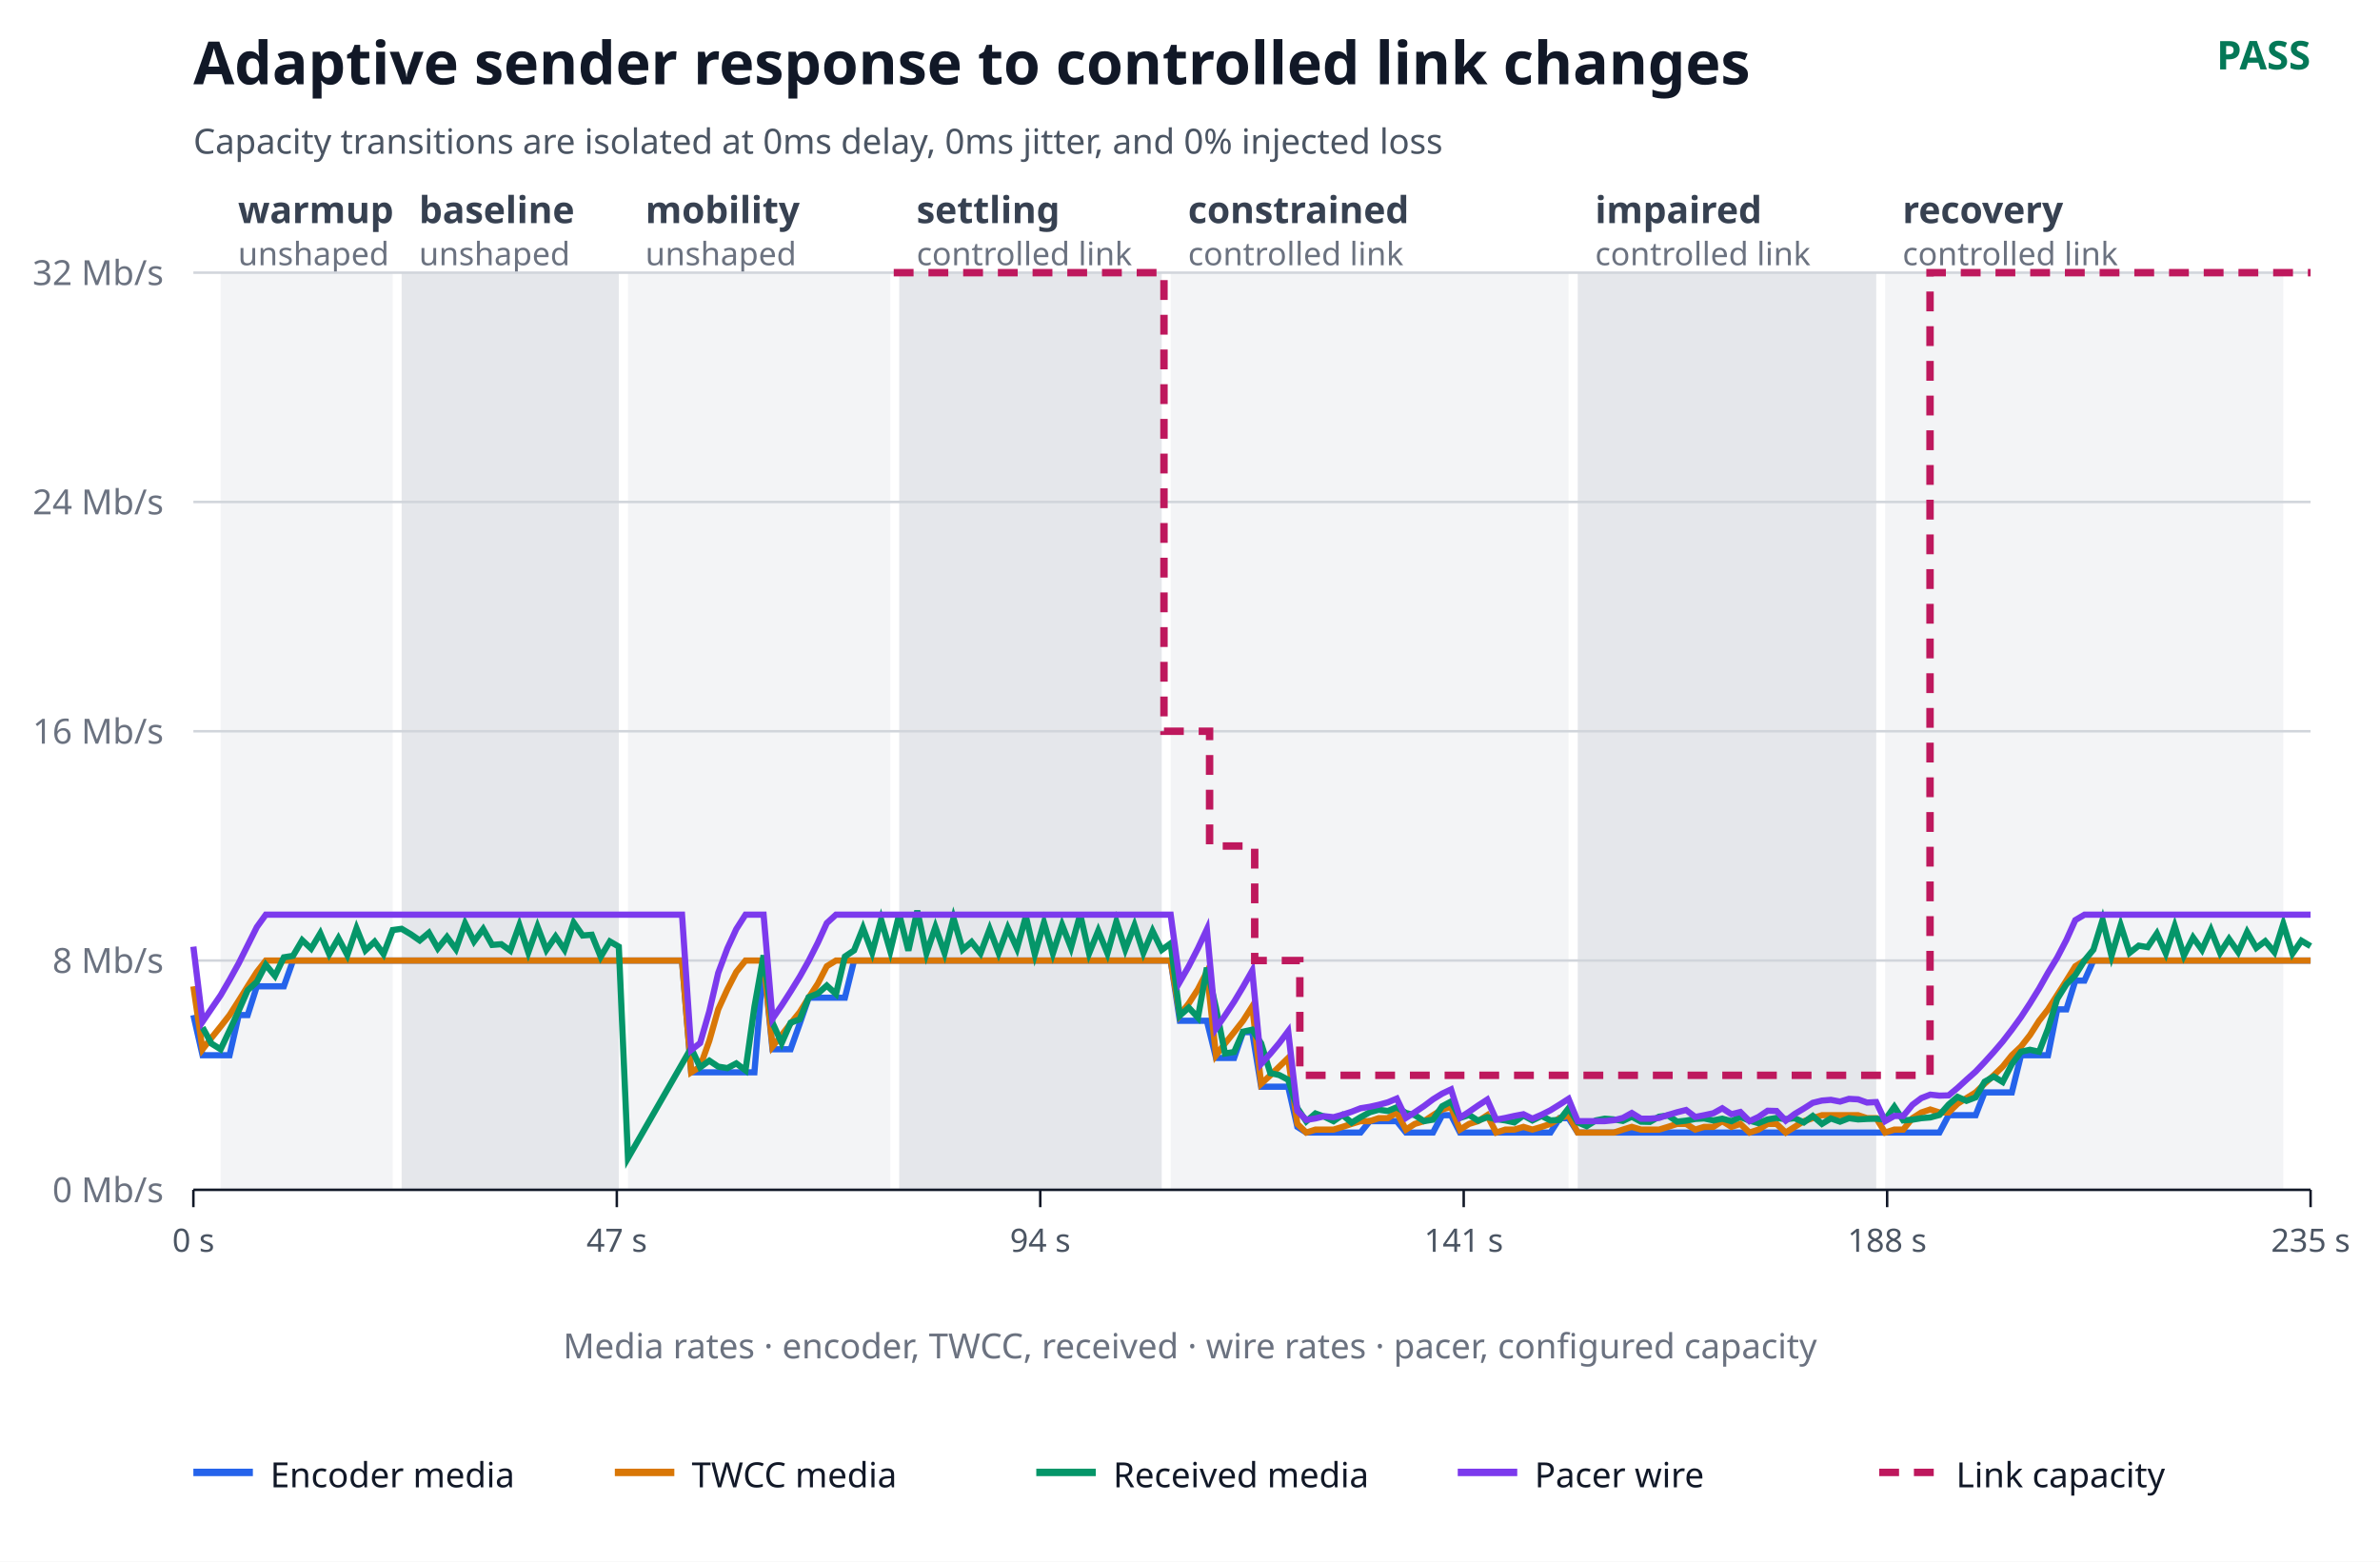
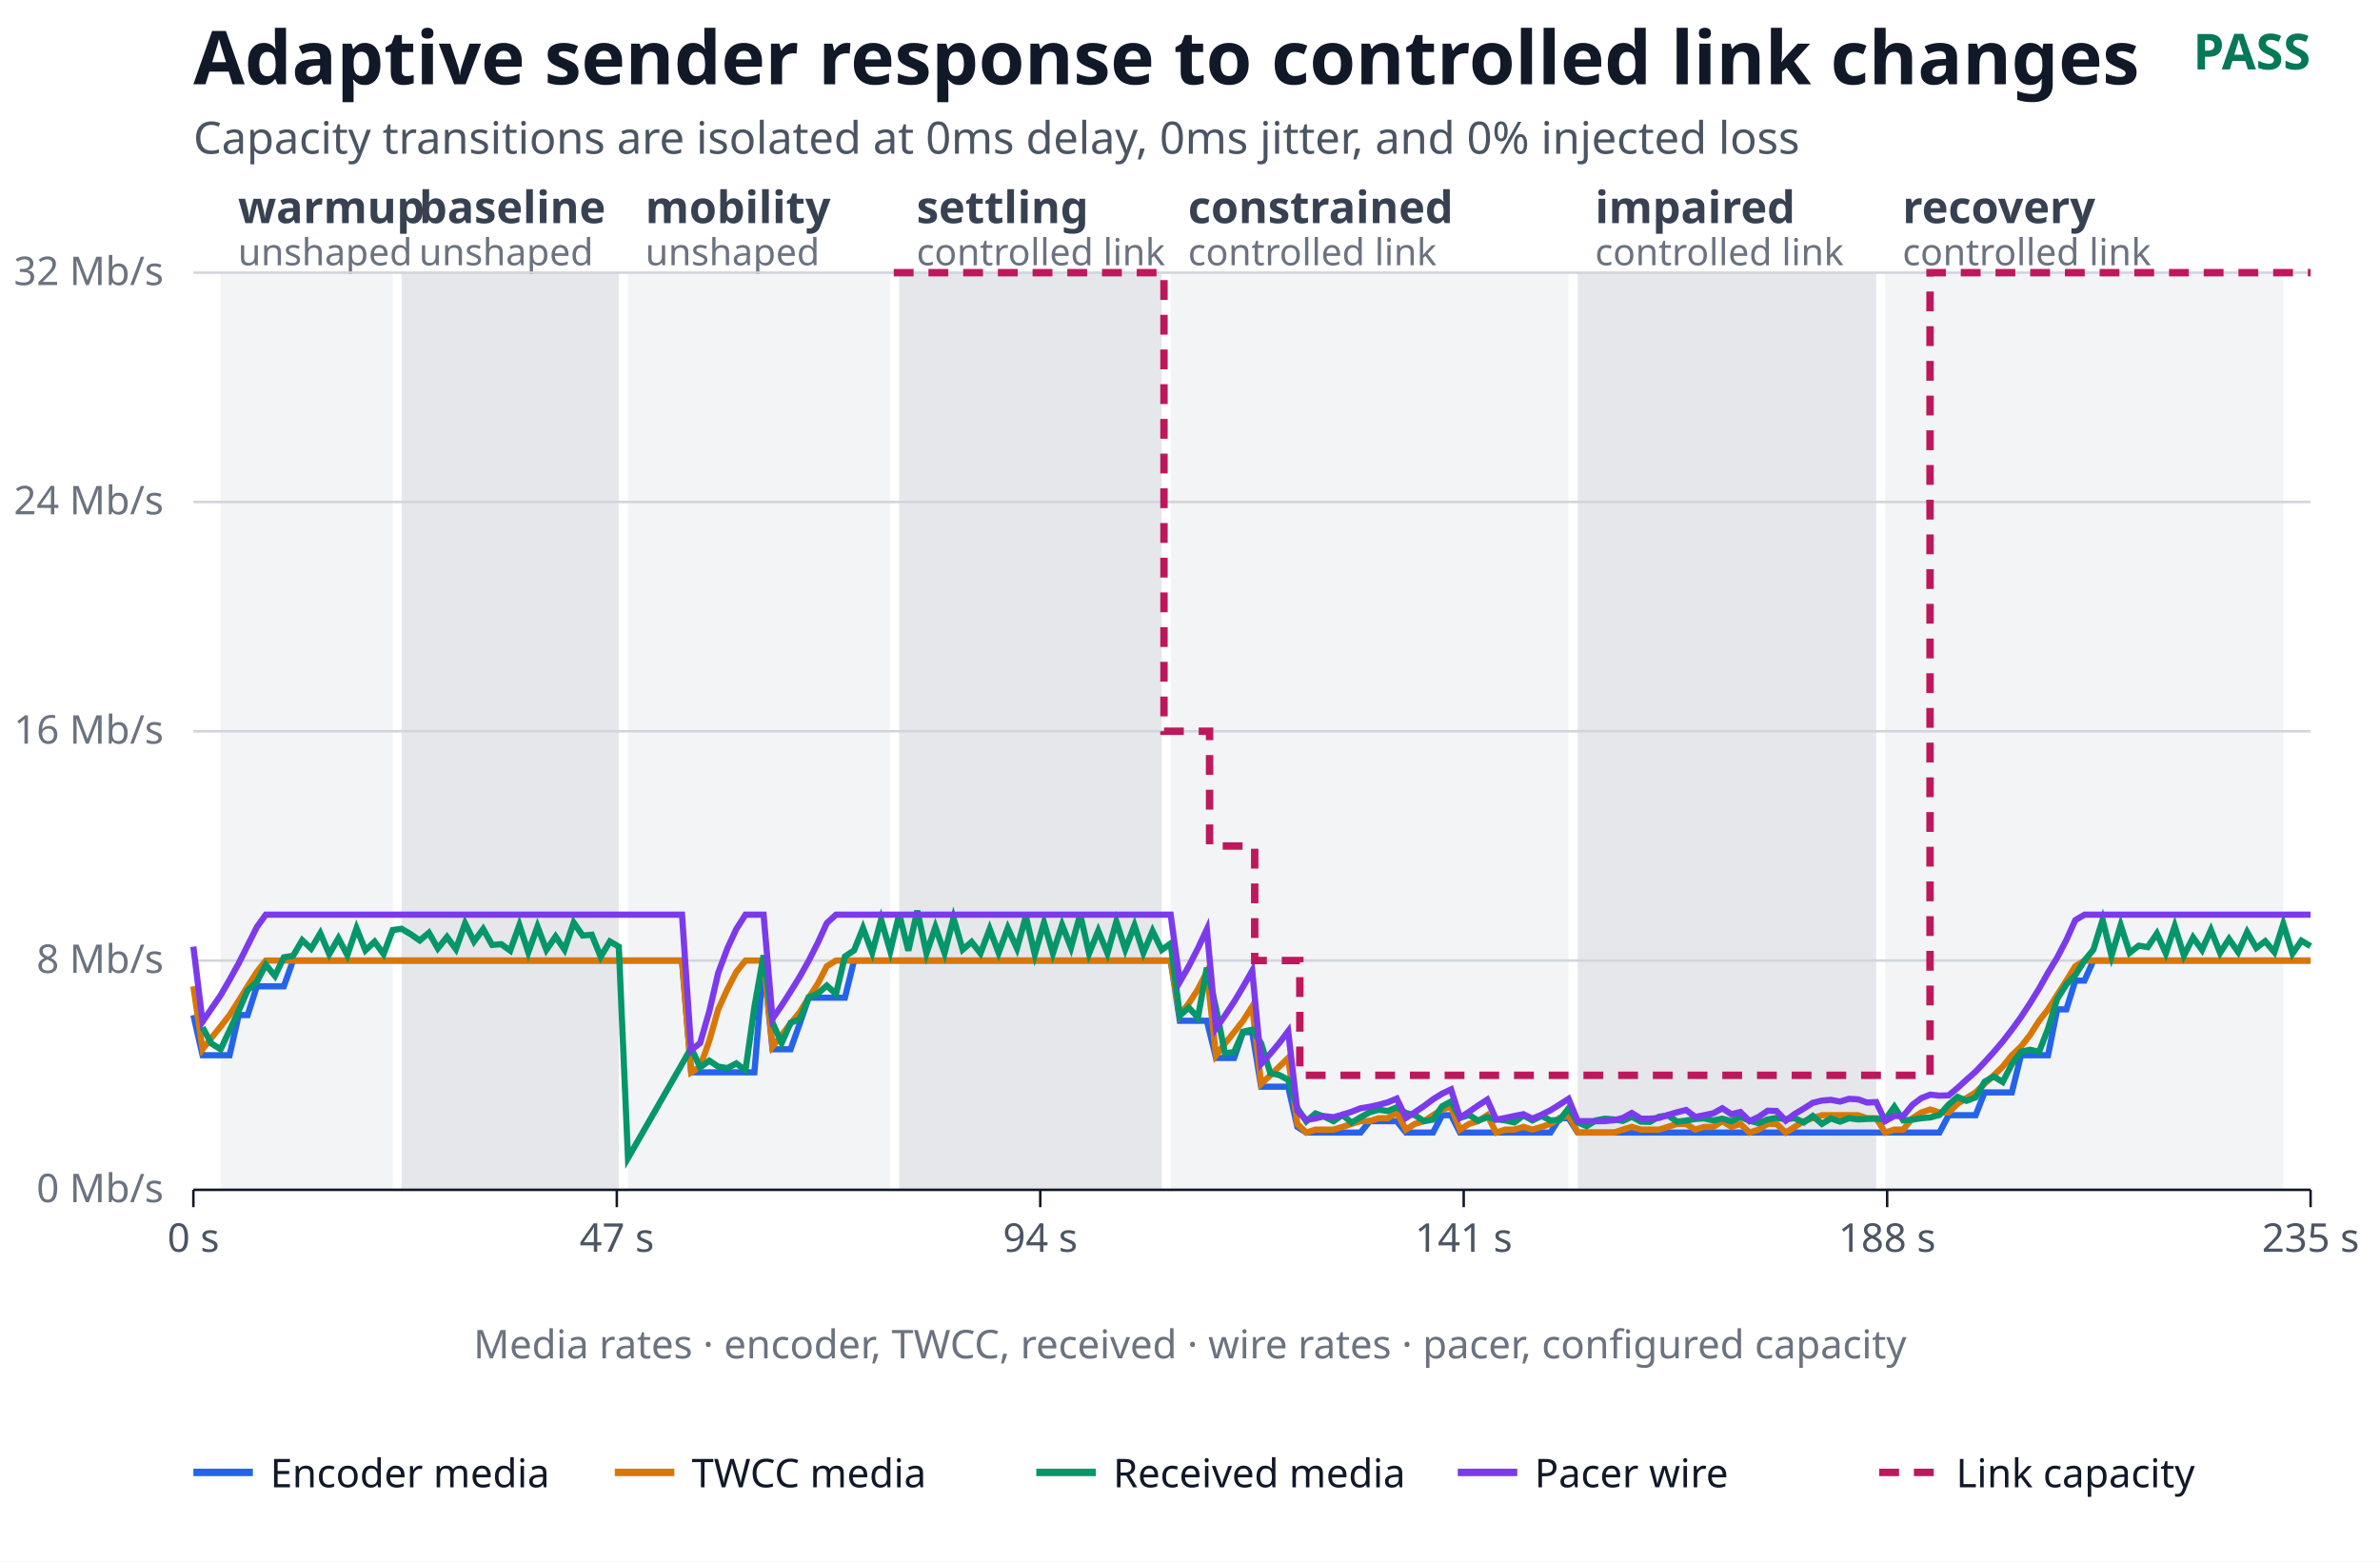
<svg xmlns="http://www.w3.org/2000/svg" width="960" height="630" viewBox="0 0 960 630" role="img" aria-labelledby="title description" style="font-family:system-ui,sans-serif">
  <rect width="100%" height="100%" fill="#ffffff" />
-   <text x="78" y="34" font-size="24" font-weight="600" fill="#111827">Adaptive sender response to controlled link changes</text>
-   <text x="78" y="62" font-size="14" fill="#4b5563">Capacity transitions are isolated at 0ms delay, 0ms jitter, and 0% injected loss</text>
-   <text x="932" y="28" text-anchor="end" font-size="16" font-weight="700" fill="#047857">PASS</text>
+   <text x="78" y="34" font-size="30" font-weight="600" fill="#111827">Adaptive sender response to controlled link changes</text>
+   <text x="78" y="62" font-size="18" fill="#4b5563">Capacity transitions are isolated at 0ms delay, 0ms jitter, and 0% injected loss</text>
+   <text x="932" y="28" text-anchor="end" font-size="20" font-weight="700" fill="#047857">PASS</text>
  <rect x="89" y="110" width="69.4" height="370" fill="#f3f4f6" />
-   <text x="96" y="90" font-size="15" font-weight="600" fill="#374151">warmup</text>
-   <text x="96" y="107" font-size="13" fill="#6b7280">unshaped</text>
+   <text x="96" y="90" font-size="18" font-weight="600" fill="#374151">warmup</text>
+   <text x="96" y="107" font-size="15" fill="#6b7280">unshaped</text>
  <rect x="162" y="110" width="87.6" height="370" fill="#e5e7eb" />
-   <text x="169" y="90" font-size="15" font-weight="600" fill="#374151">baseline</text>
-   <text x="169" y="107" font-size="13" fill="#6b7280">unshaped</text>
+   <text x="169" y="90" font-size="18" font-weight="600" fill="#374151">baseline</text>
+   <text x="169" y="107" font-size="15" fill="#6b7280">unshaped</text>
  <rect x="253.3" y="110" width="105.8" height="370" fill="#f3f4f6" />
-   <text x="260.3" y="90" font-size="15" font-weight="600" fill="#374151">mobility</text>
-   <text x="260.3" y="107" font-size="13" fill="#6b7280">unshaped</text>
+   <text x="260.3" y="90" font-size="18" font-weight="600" fill="#374151">mobility</text>
+   <text x="260.3" y="107" font-size="15" fill="#6b7280">unshaped</text>
  <rect x="362.7" y="110" width="105.9" height="370" fill="#e5e7eb" />
-   <text x="369.7" y="90" font-size="15" font-weight="600" fill="#374151">settling</text>
-   <text x="369.7" y="107" font-size="13" fill="#6b7280">controlled link</text>
+   <text x="369.7" y="90" font-size="18" font-weight="600" fill="#374151">settling</text>
+   <text x="369.7" y="107" font-size="15" fill="#6b7280">controlled link</text>
  <rect x="472.2" y="110" width="160.5" height="370" fill="#f3f4f6" />
-   <text x="479.2" y="90" font-size="15" font-weight="600" fill="#374151">constrained</text>
-   <text x="479.2" y="107" font-size="13" fill="#6b7280">controlled link</text>
+   <text x="479.2" y="90" font-size="18" font-weight="600" fill="#374151">constrained</text>
+   <text x="479.2" y="107" font-size="15" fill="#6b7280">controlled link</text>
  <rect x="636.4" y="110" width="120.4" height="370" fill="#e5e7eb" />
-   <text x="643.4" y="90" font-size="15" font-weight="600" fill="#374151">impaired</text>
-   <text x="643.4" y="107" font-size="13" fill="#6b7280">controlled link</text>
+   <text x="643.4" y="90" font-size="18" font-weight="600" fill="#374151">impaired</text>
+   <text x="643.4" y="107" font-size="15" fill="#6b7280">controlled link</text>
  <rect x="760.4" y="110" width="160.6" height="370" fill="#f3f4f6" />
-   <text x="767.4" y="90" font-size="15" font-weight="600" fill="#374151">recovery</text>
-   <text x="767.4" y="107" font-size="13" fill="#6b7280">controlled link</text>
+   <text x="767.4" y="90" font-size="18" font-weight="600" fill="#374151">recovery</text>
+   <text x="767.4" y="107" font-size="15" fill="#6b7280">controlled link</text>
  <line x1="78" y1="480" x2="932" y2="480" stroke="#d1d5db" />
-   <text x="66" y="485" text-anchor="end" font-size="14" fill="#6b7280">0 Mb/s</text>
+   <text x="66" y="485" text-anchor="end" font-size="16" fill="#6b7280">0 Mb/s</text>
  <line x1="78" y1="387.5" x2="932" y2="387.5" stroke="#d1d5db" />
-   <text x="66" y="392.5" text-anchor="end" font-size="14" fill="#6b7280">8 Mb/s</text>
+   <text x="66" y="392.5" text-anchor="end" font-size="16" fill="#6b7280">8 Mb/s</text>
  <line x1="78" y1="295" x2="932" y2="295" stroke="#d1d5db" />
-   <text x="66" y="300" text-anchor="end" font-size="14" fill="#6b7280">16 Mb/s</text>
+   <text x="66" y="300" text-anchor="end" font-size="16" fill="#6b7280">16 Mb/s</text>
  <line x1="78" y1="202.5" x2="932" y2="202.5" stroke="#d1d5db" />
-   <text x="66" y="207.5" text-anchor="end" font-size="14" fill="#6b7280">24 Mb/s</text>
+   <text x="66" y="207.5" text-anchor="end" font-size="16" fill="#6b7280">24 Mb/s</text>
  <line x1="78" y1="110" x2="932" y2="110" stroke="#d1d5db" />
-   <text x="66" y="115" text-anchor="end" font-size="14" fill="#6b7280">32 Mb/s</text>
+   <text x="66" y="115" text-anchor="end" font-size="16" fill="#6b7280">32 Mb/s</text>
  <polyline fill="none" stroke="#2563eb" stroke-width="2.5" stroke-dasharray="" points="78,409.5 81.7,425.7 85.3,425.7 89,425.7 92.6,425.7 96.3,409.5 99.9,409.5 103.6,397.9 107.2,397.9 110.9,397.9 114.5,397.9 118.2,387.5 121.9,387.5 125.5,387.5 129.2,387.5 132.8,387.5 136.5,387.5 140.1,387.5 143.8,387.5 147.4,387.5 151.1,387.5 154.7,387.5 158.4,387.5 162,387.5 165.7,387.5 169.3,387.5 173,387.5 176.6,387.5 180.3,387.5 183.9,387.5 187.6,387.5 191.2,387.5 194.9,387.5 198.5,387.5 202.2,387.5 205.8,387.5 209.5,387.5 213.1,387.5 216.8,387.5 220.4,387.5 224.1,387.5 227.7,387.5 231.4,387.5 235,387.5 238.7,387.5 242.3,387.5 246,387.5 249.6,387.5 253.3,387.5 256.9,387.5 260.5,387.5 264.2,387.5 267.8,387.5 271.5,387.5 275.1,387.5 278.8,432.6 282.4,432.6 286.1,432.6 289.7,432.6 293.4,432.6 297,432.6 300.7,432.6 304.3,432.6 308,387.5 311.6,423.3 315.3,423.3 318.9,423.3 322.6,412.9 326.2,402.5 329.9,402.5 333.5,402.5 337.2,402.5 340.8,402.5 344.5,387.5 348.1,387.5 351.8,387.5 355.4,387.5 359.1,387.5 362.7,387.5 366.4,387.5 370,387.5 373.7,387.5 377.3,387.5 381,387.5 384.6,387.5 388.3,387.5 391.9,387.5 395.5,387.5 399.2,387.5 402.8,387.5 406.5,387.5 410.2,387.5 413.8,387.5 417.4,387.5 421.1,387.5 424.7,387.5 428.4,387.5 432,387.5 435.7,387.5 439.3,387.5 443,387.5 446.7,387.5 450.3,387.5 453.9,387.5 457.6,387.5 461.2,387.5 464.9,387.5 468.6,387.5 472.2,387.5 475.9,411.8 479.5,411.8 483.2,411.8 486.8,411.8 490.5,426.8 494.1,426.8 497.8,426.8 501.4,416.4 505.1,416.4 508.7,438.4 512.4,438.4 516,438.4 519.6,438.4 523.3,454.6 526.9,456.9 530.6,456.9 534.2,456.9 537.9,456.9 541.5,456.9 545.2,456.9 548.8,456.9 552.5,452.3 556.1,452.3 559.8,452.3 563.4,452.3 567.1,456.9 570.7,456.9 574.4,456.9 578,456.9 581.7,449.9 585.3,449.9 588.9,456.9 592.6,456.9 596.2,456.9 599.9,456.9 603.5,456.9 607.2,456.9 610.8,456.9 614.5,456.9 618.1,456.9 621.8,456.9 625.4,456.9 629.1,451.1 632.7,451.1 636.4,456.9 640,456.9 643.7,456.9 647.3,456.9 651,456.9 654.6,456.9 658.2,456.9 661.9,456.9 665.5,456.9 669.2,456.9 672.8,456.9 676.5,456.9 680.1,456.9 683.8,456.9 687.4,456.9 691.1,456.9 694.7,456.9 698.4,456.9 702,456.9 705.7,456.9 709.3,456.9 713,456.9 716.6,456.9 720.3,456.9 723.9,456.9 727.6,456.9 731.2,456.9 734.9,456.9 738.5,456.9 742.2,456.9 745.8,456.9 749.5,456.9 753.1,456.9 756.8,456.9 760.4,456.9 764.1,456.9 767.7,456.9 771.4,456.9 775,456.9 778.6,456.9 782.3,456.9 786,449.9 789.6,449.9 793.2,449.9 796.9,449.9 800.5,440.7 804.2,440.7 807.8,440.7 811.5,440.7 815.2,425.7 818.8,425.7 822.5,425.7 826.1,425.7 829.8,407.2 833.5,407.2 837.1,395.6 840.8,395.6 844.4,387.5 848.1,387.5 851.7,387.5 855.4,387.5 859,387.5 862.7,387.5 866.3,387.5 870,387.5 873.6,387.5 877.2,387.5 880.9,387.5 884.6,387.5 888.2,387.5 891.8,387.5 895.5,387.5 899.1,387.5 902.8,387.5 906.4,387.5 910.1,387.5 913.7,387.5 917.4,387.5 921,387.5 924.7,387.5 928.3,387.5 932,387.5" />
  <line x1="78" y1="594" x2="102" y2="594" stroke="#2563eb" stroke-width="3" />
-   <text x="109" y="600" font-size="14" fill="#111827">Encoder media</text>
+   <text x="109" y="600" font-size="16" fill="#111827">Encoder media</text>
  <polyline fill="none" stroke="#d97706" stroke-width="2.5" stroke-dasharray="" points="78,397.9 81.7,423.3 85.3,418.7 89,414.1 92.6,409.5 96.3,403.7 99.9,397.9 103.6,392.1 107.2,387.5 110.9,387.5 114.5,387.5 118.2,387.5 121.9,387.5 125.5,387.5 129.2,387.5 132.8,387.5 136.5,387.5 140.1,387.5 143.8,387.5 147.4,387.5 151.1,387.5 154.7,387.5 158.4,387.5 162,387.5 165.7,387.5 169.3,387.5 173,387.5 176.6,387.5 180.3,387.5 183.9,387.5 187.6,387.5 191.2,387.5 194.9,387.5 198.5,387.5 202.2,387.5 205.8,387.5 209.5,387.5 213.1,387.5 216.8,387.5 220.4,387.5 224.1,387.5 227.7,387.5 231.4,387.5 235,387.5 238.7,387.5 242.3,387.5 246,387.5 249.6,387.5 253.3,387.5 256.9,387.5 260.5,387.5 264.2,387.5 267.8,387.5 271.5,387.5 275.1,387.5 278.8,432.6 282.4,430.3 286.1,419.9 289.7,407.2 293.4,399.1 297,392.1 300.7,387.5 304.3,387.5 308,387.5 311.6,422.2 315.3,417.6 318.9,412.9 322.6,408.3 326.2,402.5 329.9,396.8 333.5,389.8 337.2,387.5 340.8,387.5 344.5,387.5 348.1,387.5 351.8,387.5 355.4,387.5 359.1,387.5 362.7,387.5 366.4,387.5 370,387.5 373.7,387.5 377.3,387.5 381,387.5 384.6,387.5 388.3,387.5 391.9,387.5 395.5,387.5 399.2,387.5 402.8,387.5 406.5,387.5 410.2,387.5 413.8,387.5 417.4,387.5 421.1,387.5 424.7,387.5 428.4,387.5 432,387.5 435.7,387.5 439.3,387.5 443,387.5 446.7,387.5 450.3,387.5 453.9,387.5 457.6,387.5 461.2,387.5 464.9,387.5 468.6,387.5 472.2,387.5 475.9,409.5 479.5,404.8 483.2,399.1 486.8,392.1 490.5,425.7 494.1,421 497.8,416.4 501.4,411.8 505.1,406 508.7,437.2 512.4,433.8 516,430.3 519.6,426.8 523.3,453.4 526.9,456.9 530.6,455.7 534.2,455.7 537.9,455.7 541.5,454.6 545.2,453.4 548.8,452.3 552.5,452.3 556.1,451.1 559.8,451.1 563.4,448.8 567.1,455.7 570.7,453.4 574.4,452.3 578,449.9 581.7,447.6 585.3,446.5 588.9,455.7 592.6,453.4 596.2,452.3 599.9,449.9 603.5,456.9 607.2,455.7 610.8,455.7 614.5,454.6 618.1,455.7 621.8,454.6 625.4,453.4 629.1,451.1 632.7,449.9 636.4,456.9 640,456.9 643.7,456.9 647.3,456.9 651,456.9 654.6,455.7 658.2,454.6 661.9,455.7 665.5,455.7 669.2,455.7 672.8,454.6 676.5,453.4 680.1,453.4 683.8,455.7 687.4,454.6 691.1,454.6 694.7,452.3 698.4,454.6 702,453.4 705.7,456.9 709.3,455.7 713,453.4 716.6,453.4 720.3,456.9 723.9,454.6 727.6,452.3 731.2,451.1 734.9,449.9 738.5,449.9 742.2,449.9 745.8,449.9 749.5,449.9 753.1,451.1 756.8,451.1 760.4,456.9 764.1,455.7 767.7,455.7 771.4,451.1 775,448.8 778.6,447.6 782.3,448.8 786,448.8 789.6,445.3 793.2,443 796.9,440.7 800.5,437.2 804.2,433.8 807.8,430.3 811.5,425.7 815.2,422.2 818.8,417.6 822.5,411.8 826.1,407.2 829.8,401.4 833.5,395.6 837.1,389.8 840.8,387.5 844.4,387.5 848.1,387.5 851.7,387.5 855.4,387.5 859,387.5 862.7,387.5 866.3,387.5 870,387.5 873.6,387.5 877.2,387.5 880.9,387.5 884.6,387.5 888.2,387.5 891.8,387.5 895.5,387.5 899.1,387.5 902.8,387.5 906.4,387.5 910.1,387.5 913.7,387.5 917.4,387.5 921,387.5 924.7,387.5 928.3,387.5 932,387.5" />
  <line x1="248" y1="594" x2="272" y2="594" stroke="#d97706" stroke-width="3" />
-   <text x="279" y="600" font-size="14" fill="#111827">TWCC media</text>
+   <text x="279" y="600" font-size="16" fill="#111827">TWCC media</text>
  <polyline fill="none" stroke="#059669" stroke-width="2.5" stroke-dasharray="" points="81.7,414.5 85.3,421 89,423.3 92.6,415.7 96.3,407.7 99.9,399.5 103.6,396.1 107.2,389.2 110.9,393.7 114.5,386.2 118.2,385.6 121.9,379.3 125.5,382.7 129.2,376.5 132.8,384.9 136.5,378.5 140.1,385.3 143.8,374.5 147.4,383.4 151.1,379.9 154.7,384.9 158.4,375.2 162,374.7 165.7,376.9 169.3,379.4 173,376.3 176.6,382.6 180.3,378 183.9,382.9 187.6,372.5 191.2,379.8 194.9,374.8 198.5,381.2 202.2,380.9 205.8,383.5 209.5,373.2 213.1,384.2 216.8,373.8 220.4,383.2 224.1,377.8 227.7,383.1 231.4,372.2 235,377.4 238.7,377.1 242.3,386 246,379.8 249.6,381.9 253.3,467.2 278.8,422.8 282.4,430.6 286.1,427.9 289.7,430.3 293.4,430.9 297,429 300.7,431.8 304.3,406.2 308,385.4 311.6,412.6 315.3,420.8 318.9,412.6 322.6,411.2 326.2,402.3 329.9,400.8 333.5,397.6 337.2,401 340.8,385.9 344.5,383.4 348.1,374.4 351.8,384.3 355.4,371 359.1,383.7 362.7,368.8 366.4,383.5 370,367.4 373.7,384.6 377.3,374 381,384.5 384.6,370.4 388.3,383.1 391.9,380 395.5,384.6 399.2,374.8 402.8,384.4 406.5,374.4 410.2,382.6 413.8,369.7 417.4,385 421.1,372.2 424.7,384.6 428.4,373.1 432,382.3 435.7,368.9 439.3,384.6 443,375.5 446.7,384.6 450.3,371.8 453.9,383 457.6,373.3 461.2,384.4 464.9,375.6 468.6,383.2 472.2,380.6 475.9,409.7 479.5,406.5 483.2,410.5 486.8,390.4 490.5,406.7 494.1,425 497.8,424.4 501.4,416.2 505.1,415.4 508.7,420.9 512.4,432.9 516,433.7 519.6,435.6 523.3,447 526.9,452.4 530.6,449.2 534.2,450.5 537.9,452.3 541.5,449.8 545.2,452.9 548.8,450.7 552.5,448.7 556.1,447.7 559.8,448.2 563.4,446.7 567.1,449 570.7,449.9 574.4,452.3 578,451.7 581.7,446.3 585.3,444.4 588.9,451 592.6,449.8 596.2,452.1 599.9,450.7 603.5,451.5 607.2,452 610.8,452.8 614.5,450 618.1,452 621.8,450.2 625.4,452 629.1,451.8 632.7,447.1 636.4,452.8 640,454.3 643.7,452 647.3,451.3 651,451.6 654.6,452.2 658.2,450.5 661.9,452.5 665.5,452.6 669.2,450.5 672.8,450 676.5,452.5 680.1,452.1 683.8,451.4 687.4,451.2 691.1,452 694.7,451.3 698.4,452.3 702,450.6 705.7,452.1 709.3,453.1 713,451.6 716.6,451 720.3,451.5 723.9,451.1 727.6,452.8 731.2,450.2 734.9,453.4 738.5,451.2 742.2,452.5 745.8,451.1 749.5,451.6 753.1,451.4 756.8,451.3 760.4,451.7 764.1,446.5 767.7,452 771.4,451.7 775,451.1 778.6,450.8 782.3,449.8 786,445.6 789.6,442.5 793.2,444.1 796.9,442.7 800.5,436.4 804.2,434.3 807.8,436.5 811.5,429.3 815.2,424.3 818.8,423.5 822.5,424.3 826.1,415 829.8,403 833.5,397.1 837.1,393.4 840.8,387.5 844.4,383.1 848.1,371.1 851.7,385.6 855.4,373.2 859,384.4 862.7,381.5 866.3,382.1 870,376.6 873.6,384.6 877.2,373.6 880.9,385.5 884.6,378.2 888.2,383.2 891.8,375.2 895.5,384.4 899.1,378.8 902.8,384.1 906.4,376 910.1,382.4 913.7,379.7 917.4,384.1 921,372.7 924.7,384.7 928.3,379.5 932,381.7" />
  <line x1="418" y1="594" x2="442" y2="594" stroke="#059669" stroke-width="3" />
-   <text x="449" y="600" font-size="14" fill="#111827">Received media</text>
+   <text x="449" y="600" font-size="16" fill="#111827">Received media</text>
  <polyline fill="none" stroke="#7c3aed" stroke-width="2.5" stroke-dasharray="" points="78,381.9 81.7,412.2 85.3,406.9 89,401.5 92.6,395.3 96.3,388.6 99.9,381.4 103.6,374 107.2,369 110.9,369 114.5,369 118.2,369 121.9,369 125.5,369 129.2,369 132.8,369 136.5,369 140.1,369 143.8,369 147.4,369 151.1,369 154.7,369 158.4,369 162,369 165.7,369 169.3,369 173,369 176.6,369 180.3,369 183.9,369 187.6,369 191.2,369 194.9,369 198.5,369 202.2,369 205.8,369 209.5,369 213.1,369 216.8,369 220.4,369 224.1,369 227.7,369 231.4,369 235,369 238.7,369 242.3,369 246,369 249.6,369 253.3,369 256.9,369 260.5,369 264.2,369 267.8,369 271.5,369 275.1,369 278.8,423.6 282.4,420.8 286.1,408 289.7,392.5 293.4,382.6 297,374.8 300.7,369 304.3,369 308,369 311.6,411 315.3,405.6 318.9,400 322.6,394 326.2,387.6 329.9,380.3 333.5,372.4 337.2,369 340.8,369 344.5,369 348.1,369 351.8,369 355.4,369 359.1,369 362.7,369 366.4,369 370,369 373.7,369 377.3,369 381,369 384.6,369 388.3,369 391.9,369 395.5,369 399.2,369 402.8,369 406.5,369 410.2,369 413.8,369 417.4,369 421.1,369 424.7,369 428.4,369 432,369 435.7,369 439.3,369 443,369 446.7,369 450.3,369 453.9,369 457.6,369 461.2,369 464.9,369 468.6,369 472.2,369 475.9,396.1 479.5,389.8 483.2,382.6 486.8,374.9 490.5,414.9 494.1,409.7 497.8,404.1 501.4,398.1 505.1,391.6 508.7,429.2 512.4,425.1 516,420.8 519.6,416 523.3,448.2 526.9,451.8 530.6,451.2 534.2,450.3 537.9,450.7 541.5,449.7 545.2,448.5 548.8,447.1 552.5,446.5 556.1,445.7 559.8,444.7 563.4,443.2 567.1,451 570.7,448.7 574.4,446.2 578,443.5 581.7,441.2 585.3,439.5 588.9,450.9 592.6,448.5 596.2,446 599.9,443.6 603.5,451.7 607.2,451 610.8,450.2 614.5,449.5 618.1,451.3 621.8,449.7 625.4,447.9 629.1,445.6 632.7,443.3 636.4,452.3 640,452.3 643.7,452.3 647.3,452.3 651,451.9 654.6,451 658.2,449 661.9,451.3 665.5,451.3 669.2,451 672.8,449.8 676.5,448.7 680.1,447.8 683.8,450.6 687.4,449.9 691.1,449.1 694.7,447.1 698.4,449.5 702,448.6 705.7,452.3 709.3,450.6 713,448.1 716.6,448.2 720.3,452.1 723.9,449.4 727.6,447.2 731.2,444.9 734.9,444 738.5,443.7 742.2,444.4 745.8,443.3 749.5,443.5 753.1,444.8 756.8,444.6 760.4,452.3 764.1,450.2 767.7,450.2 771.4,445.7 775,443 778.6,441.6 782.3,442 786,441.9 789.6,438.9 793.2,435.6 796.9,432.3 800.5,428.5 804.2,424.4 807.8,420.2 811.5,415.4 815.2,410.3 818.8,404.8 822.5,398.8 826.1,392.4 829.8,386.3 833.5,379.2 837.1,371.2 840.8,369 844.4,369 848.1,369 851.7,369 855.4,369 859,369 862.7,369 866.3,369 870,369 873.6,369 877.2,369 880.9,369 884.6,369 888.2,369 891.8,369 895.5,369 899.1,369 902.8,369 906.4,369 910.1,369 913.7,369 917.4,369 921,369 924.7,369 928.3,369 932,369" />
  <line x1="588" y1="594" x2="612" y2="594" stroke="#7c3aed" stroke-width="3" />
-   <text x="619" y="600" font-size="14" fill="#111827">Pacer wire</text>
+   <text x="619" y="600" font-size="16" fill="#111827">Pacer wire</text>
  <polyline fill="none" stroke="#be185d" stroke-width="3" stroke-dasharray="8 6" points="360.5,110 469.5,110 469.5,295 487.9,295 487.9,341.3 506.1,341.3 506.1,387.5 524.3,387.5 524.3,433.8 778.5,433.8 778.5,110 932,110" />
  <line x1="758" y1="594" x2="782" y2="594" stroke="#be185d" stroke-width="3" stroke-dasharray="8 6" />
-   <text x="789" y="600" font-size="14" fill="#111827">Link capacity</text>
+   <text x="789" y="600" font-size="16" fill="#111827">Link capacity</text>
  <line x1="78" y1="480" x2="932" y2="480" stroke="#111827" />
  <line x1="78" y1="480" x2="78" y2="487" stroke="#111827" />
-   <text x="78" y="505" text-anchor="middle" font-size="13" fill="#4b5563">0 s</text>
+   <text x="78" y="505" text-anchor="middle" font-size="16" fill="#4b5563">0 s</text>
  <line x1="248.8" y1="480" x2="248.8" y2="487" stroke="#111827" />
-   <text x="248.8" y="505" text-anchor="middle" font-size="13" fill="#4b5563">47 s</text>
+   <text x="248.8" y="505" text-anchor="middle" font-size="16" fill="#4b5563">47 s</text>
  <line x1="419.6" y1="480" x2="419.6" y2="487" stroke="#111827" />
-   <text x="419.6" y="505" text-anchor="middle" font-size="13" fill="#4b5563">94 s</text>
+   <text x="419.6" y="505" text-anchor="middle" font-size="16" fill="#4b5563">94 s</text>
  <line x1="590.4" y1="480" x2="590.4" y2="487" stroke="#111827" />
-   <text x="590.4" y="505" text-anchor="middle" font-size="13" fill="#4b5563">141 s</text>
+   <text x="590.4" y="505" text-anchor="middle" font-size="16" fill="#4b5563">141 s</text>
  <line x1="761.2" y1="480" x2="761.2" y2="487" stroke="#111827" />
-   <text x="761.2" y="505" text-anchor="middle" font-size="13" fill="#4b5563">188 s</text>
+   <text x="761.2" y="505" text-anchor="middle" font-size="16" fill="#4b5563">188 s</text>
  <line x1="932" y1="480" x2="932" y2="487" stroke="#111827" />
-   <text x="932" y="505" text-anchor="middle" font-size="13" fill="#4b5563">235 s</text>
-   <text x="480" y="548" text-anchor="middle" font-size="14" fill="#6b7280">Media rates · encoder, TWCC, received · wire rates · pacer, configured capacity</text>
+   <text x="932" y="505" text-anchor="middle" font-size="16" fill="#4b5563">235 s</text>
+   <text x="480" y="548" text-anchor="middle" font-size="16" fill="#6b7280">Media rates · encoder, TWCC, received · wire rates · pacer, configured capacity</text>
</svg>
